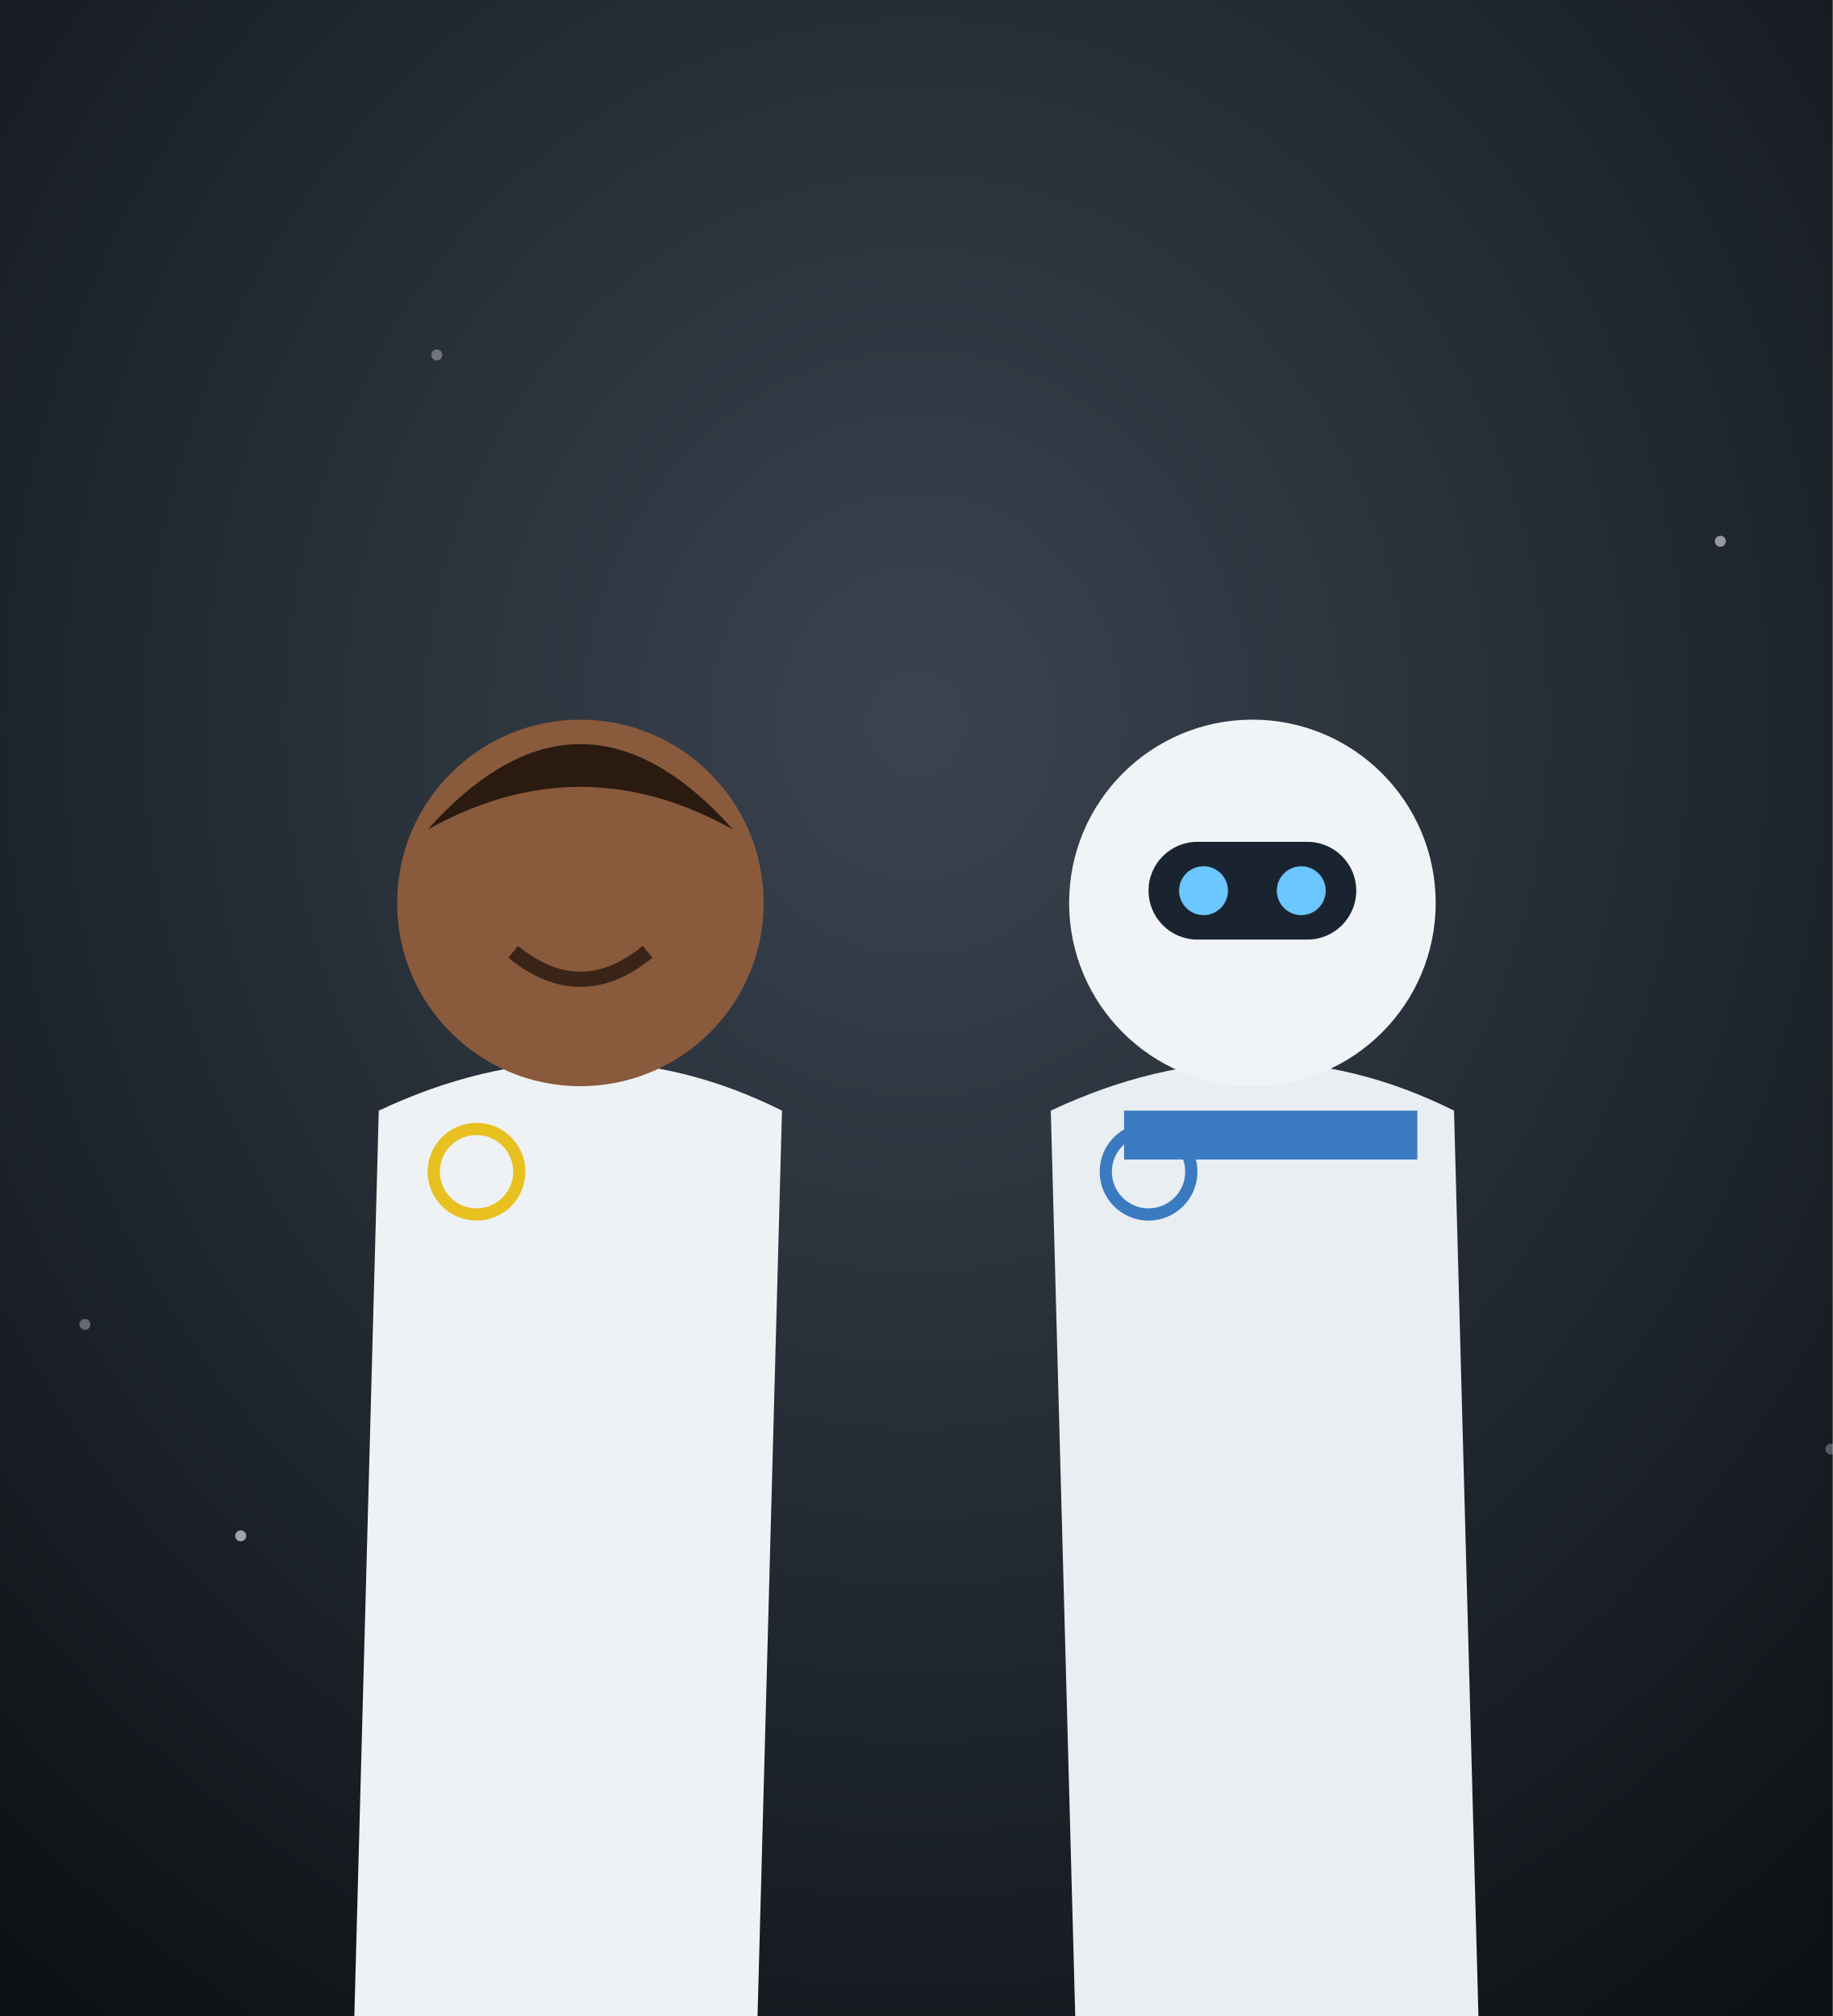
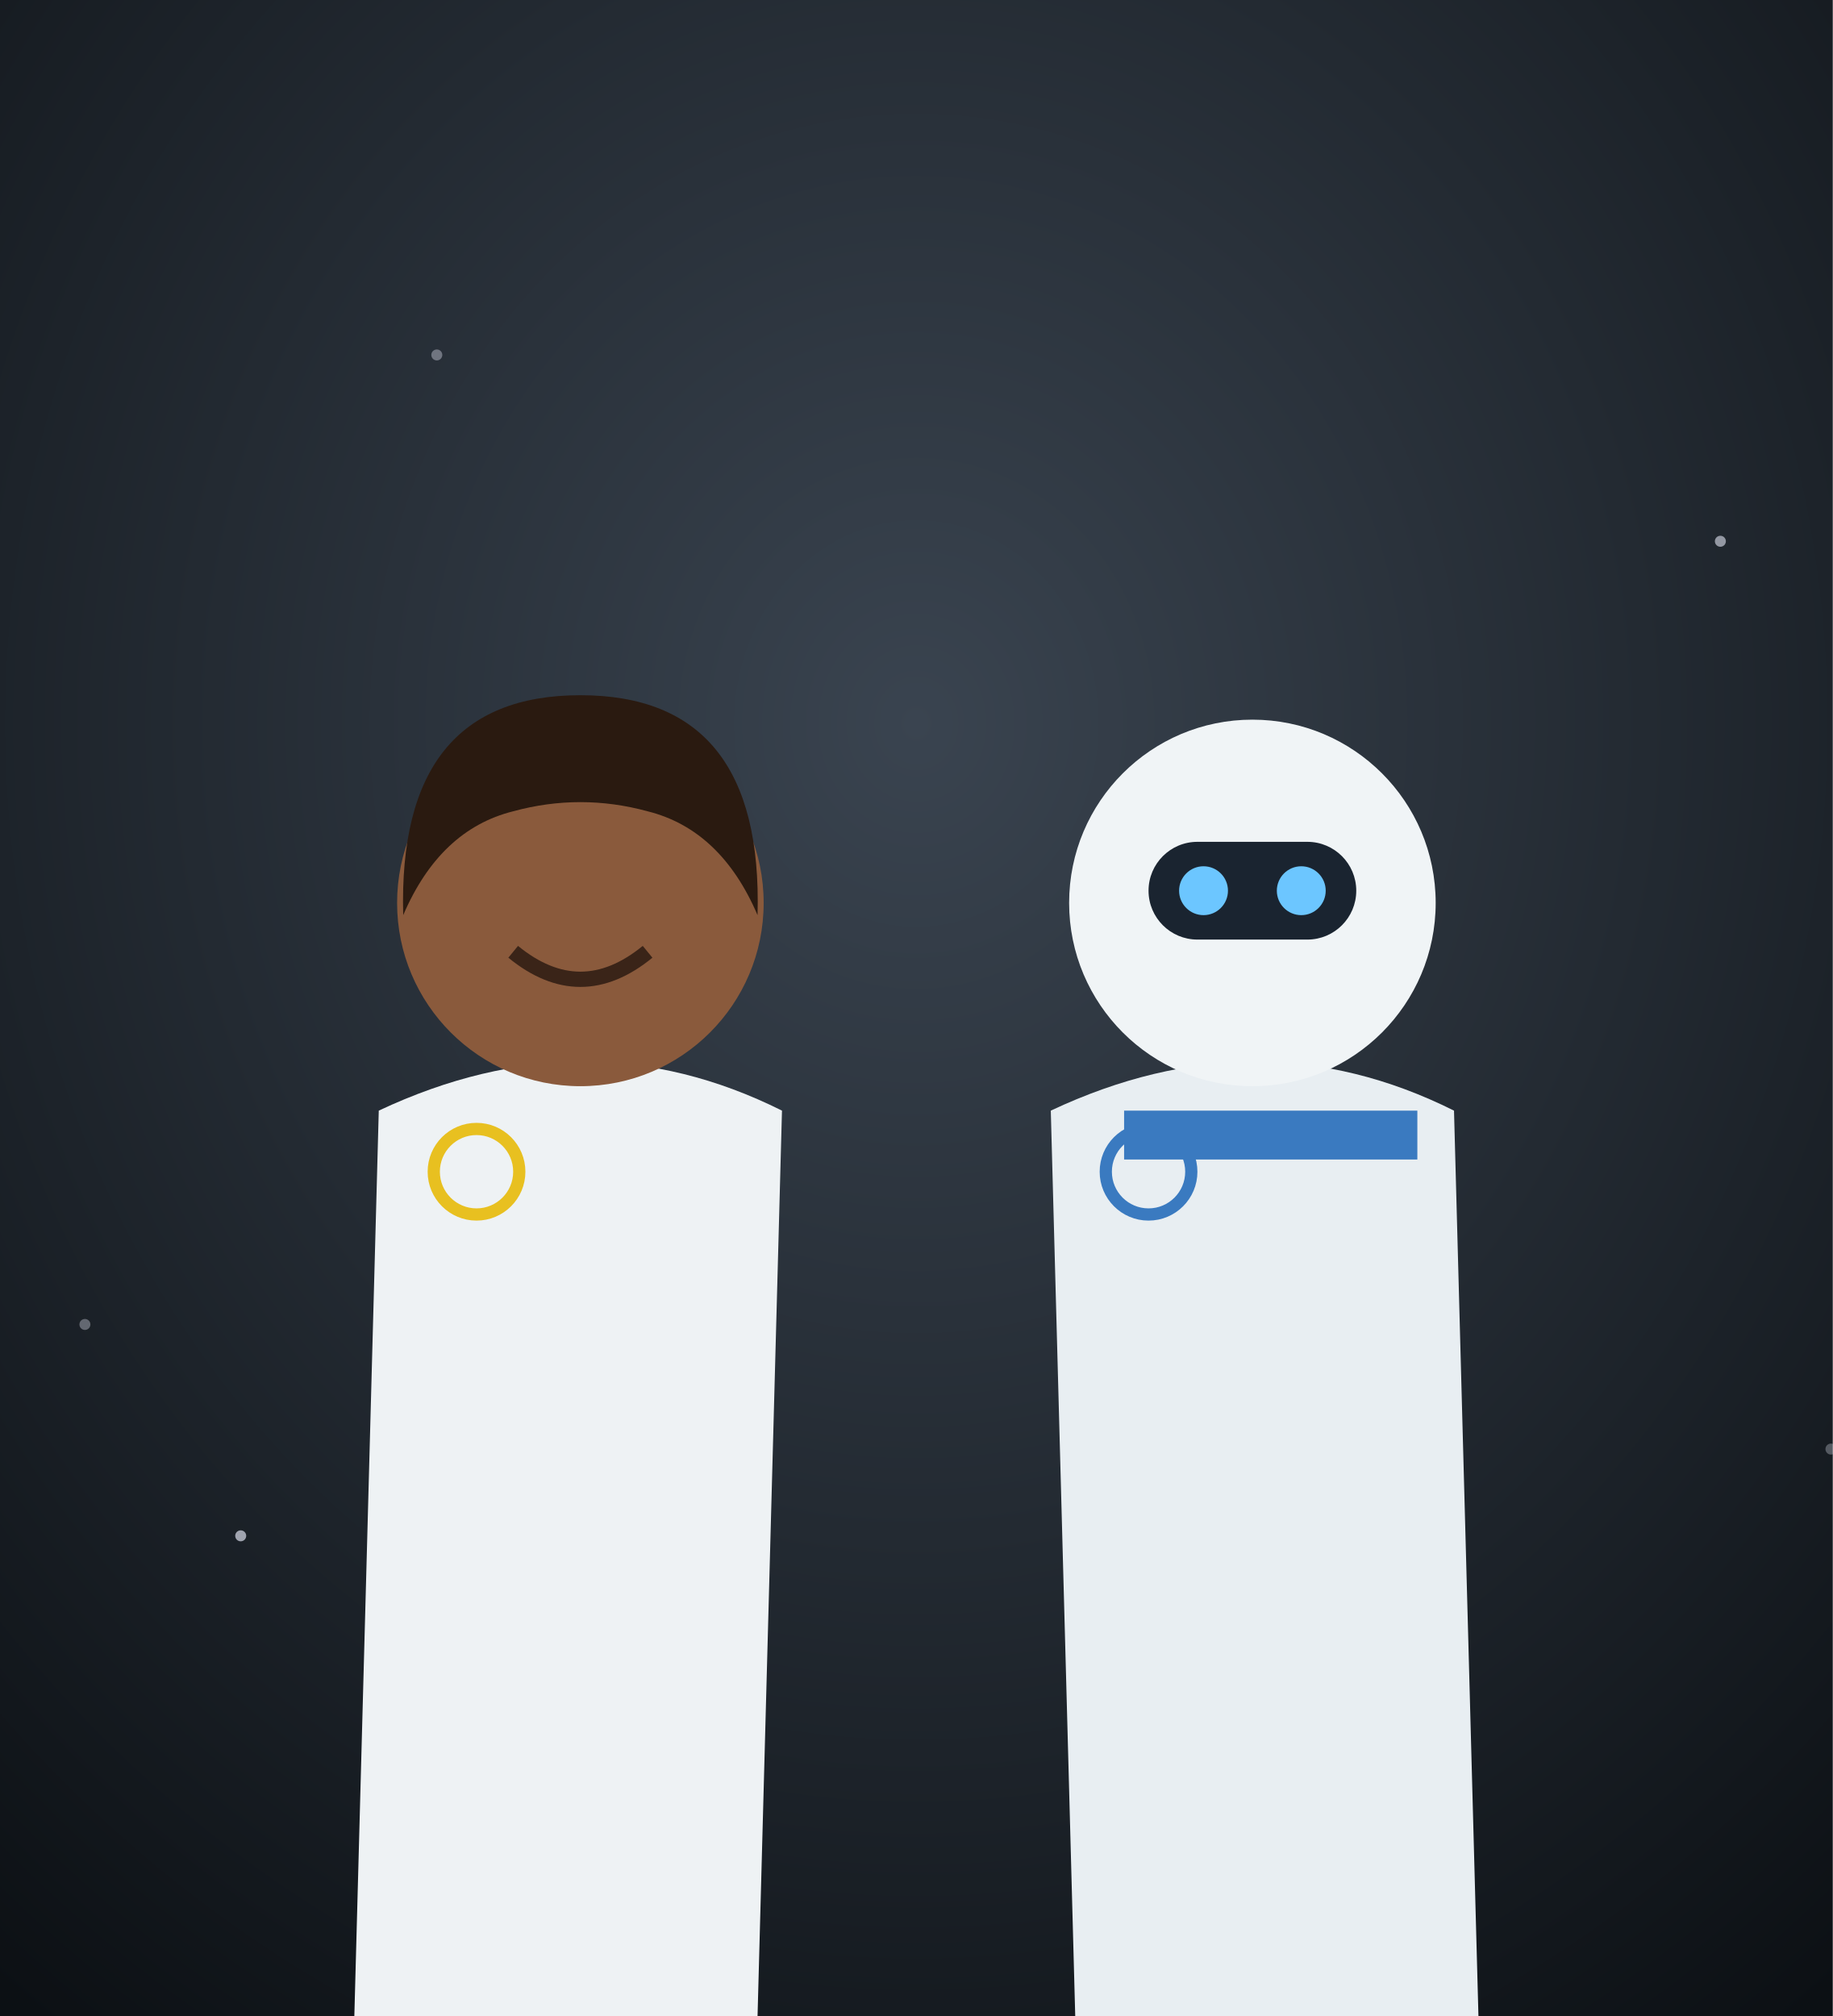
<svg xmlns="http://www.w3.org/2000/svg" viewBox="0 0 300 330" width="300" height="330">
  <defs>
    <radialGradient id="rr-bg" cx="50%" cy="36%" r="80%">
      <stop offset="0%" stop-color="#3a4450" />
      <stop offset="100%" stop-color="#0c1014" />
    </radialGradient>
  </defs>
  <rect width="300" height="330" fill="url(#rr-bg)" />
  <circle cx="39.4" cy="251.4" r="0.9" fill="#eef0ff" opacity="0.63" />
  <circle cx="13.9" cy="216.8" r="0.9" fill="#eef0ff" opacity="0.34" />
  <circle cx="231.5" cy="286.8" r="0.9" fill="#eef0ff" opacity="0.69" />
  <circle cx="299.7" cy="237.2" r="0.9" fill="#eef0ff" opacity="0.29" />
  <circle cx="281.6" cy="88.6" r="0.9" fill="#eef0ff" opacity="0.56" />
  <circle cx="62.1" cy="288.9" r="0.9" fill="#eef0ff" opacity="0.65" />
  <circle cx="115.6" cy="137.5" r="0.9" fill="#eef0ff" opacity="0.49" />
  <circle cx="71.5" cy="58.1" r="0.9" fill="#eef0ff" opacity="0.36" />
  <path d="M58,330 L62,181.8 q34,-16 66,0 L124,330 Z" fill="#eef2f4" />
  <circle cx="95" cy="147.8" r="30" fill="#8a5a3c" />
-   <path d="M70,135.8 Q95,107.8 120,135.8 Q95,121.8 70,135.8 Z" fill="#2a1a10" />
+   <path d="M66,149.8 Q65,113.8 95,113.8 Q125,113.8 124,149.8 Q118,135.8 106,132.8 Q95,129.8 84,132.8 Q72,135.8 66,149.8 Z" fill="#2a1a10" />
  <path d="M84,155.8 q11,9 22,0" stroke="#3a2418" stroke-width="2.5" fill="none" />
  <circle cx="78" cy="191.8" r="7" fill="none" stroke="#e8c020" stroke-width="2" />
  <path d="M176,330 L172,181.8 q34,-16 66,0 L242,330 Z" fill="#e8eef2" />
  <rect x="184" y="181.8" width="48" height="8" fill="#3a7ac0" />
  <circle cx="205" cy="147.8" r="30" fill="#f0f4f6" />
  <rect x="188" y="137.8" width="34" height="16" rx="8" fill="#1a2430" />
  <circle cx="197" cy="145.8" r="4" fill="#6cc6ff" />
  <circle cx="213" cy="145.8" r="4" fill="#6cc6ff" />
  <circle cx="188" cy="191.8" r="7" fill="none" stroke="#3a7ac0" stroke-width="2" />
</svg>
